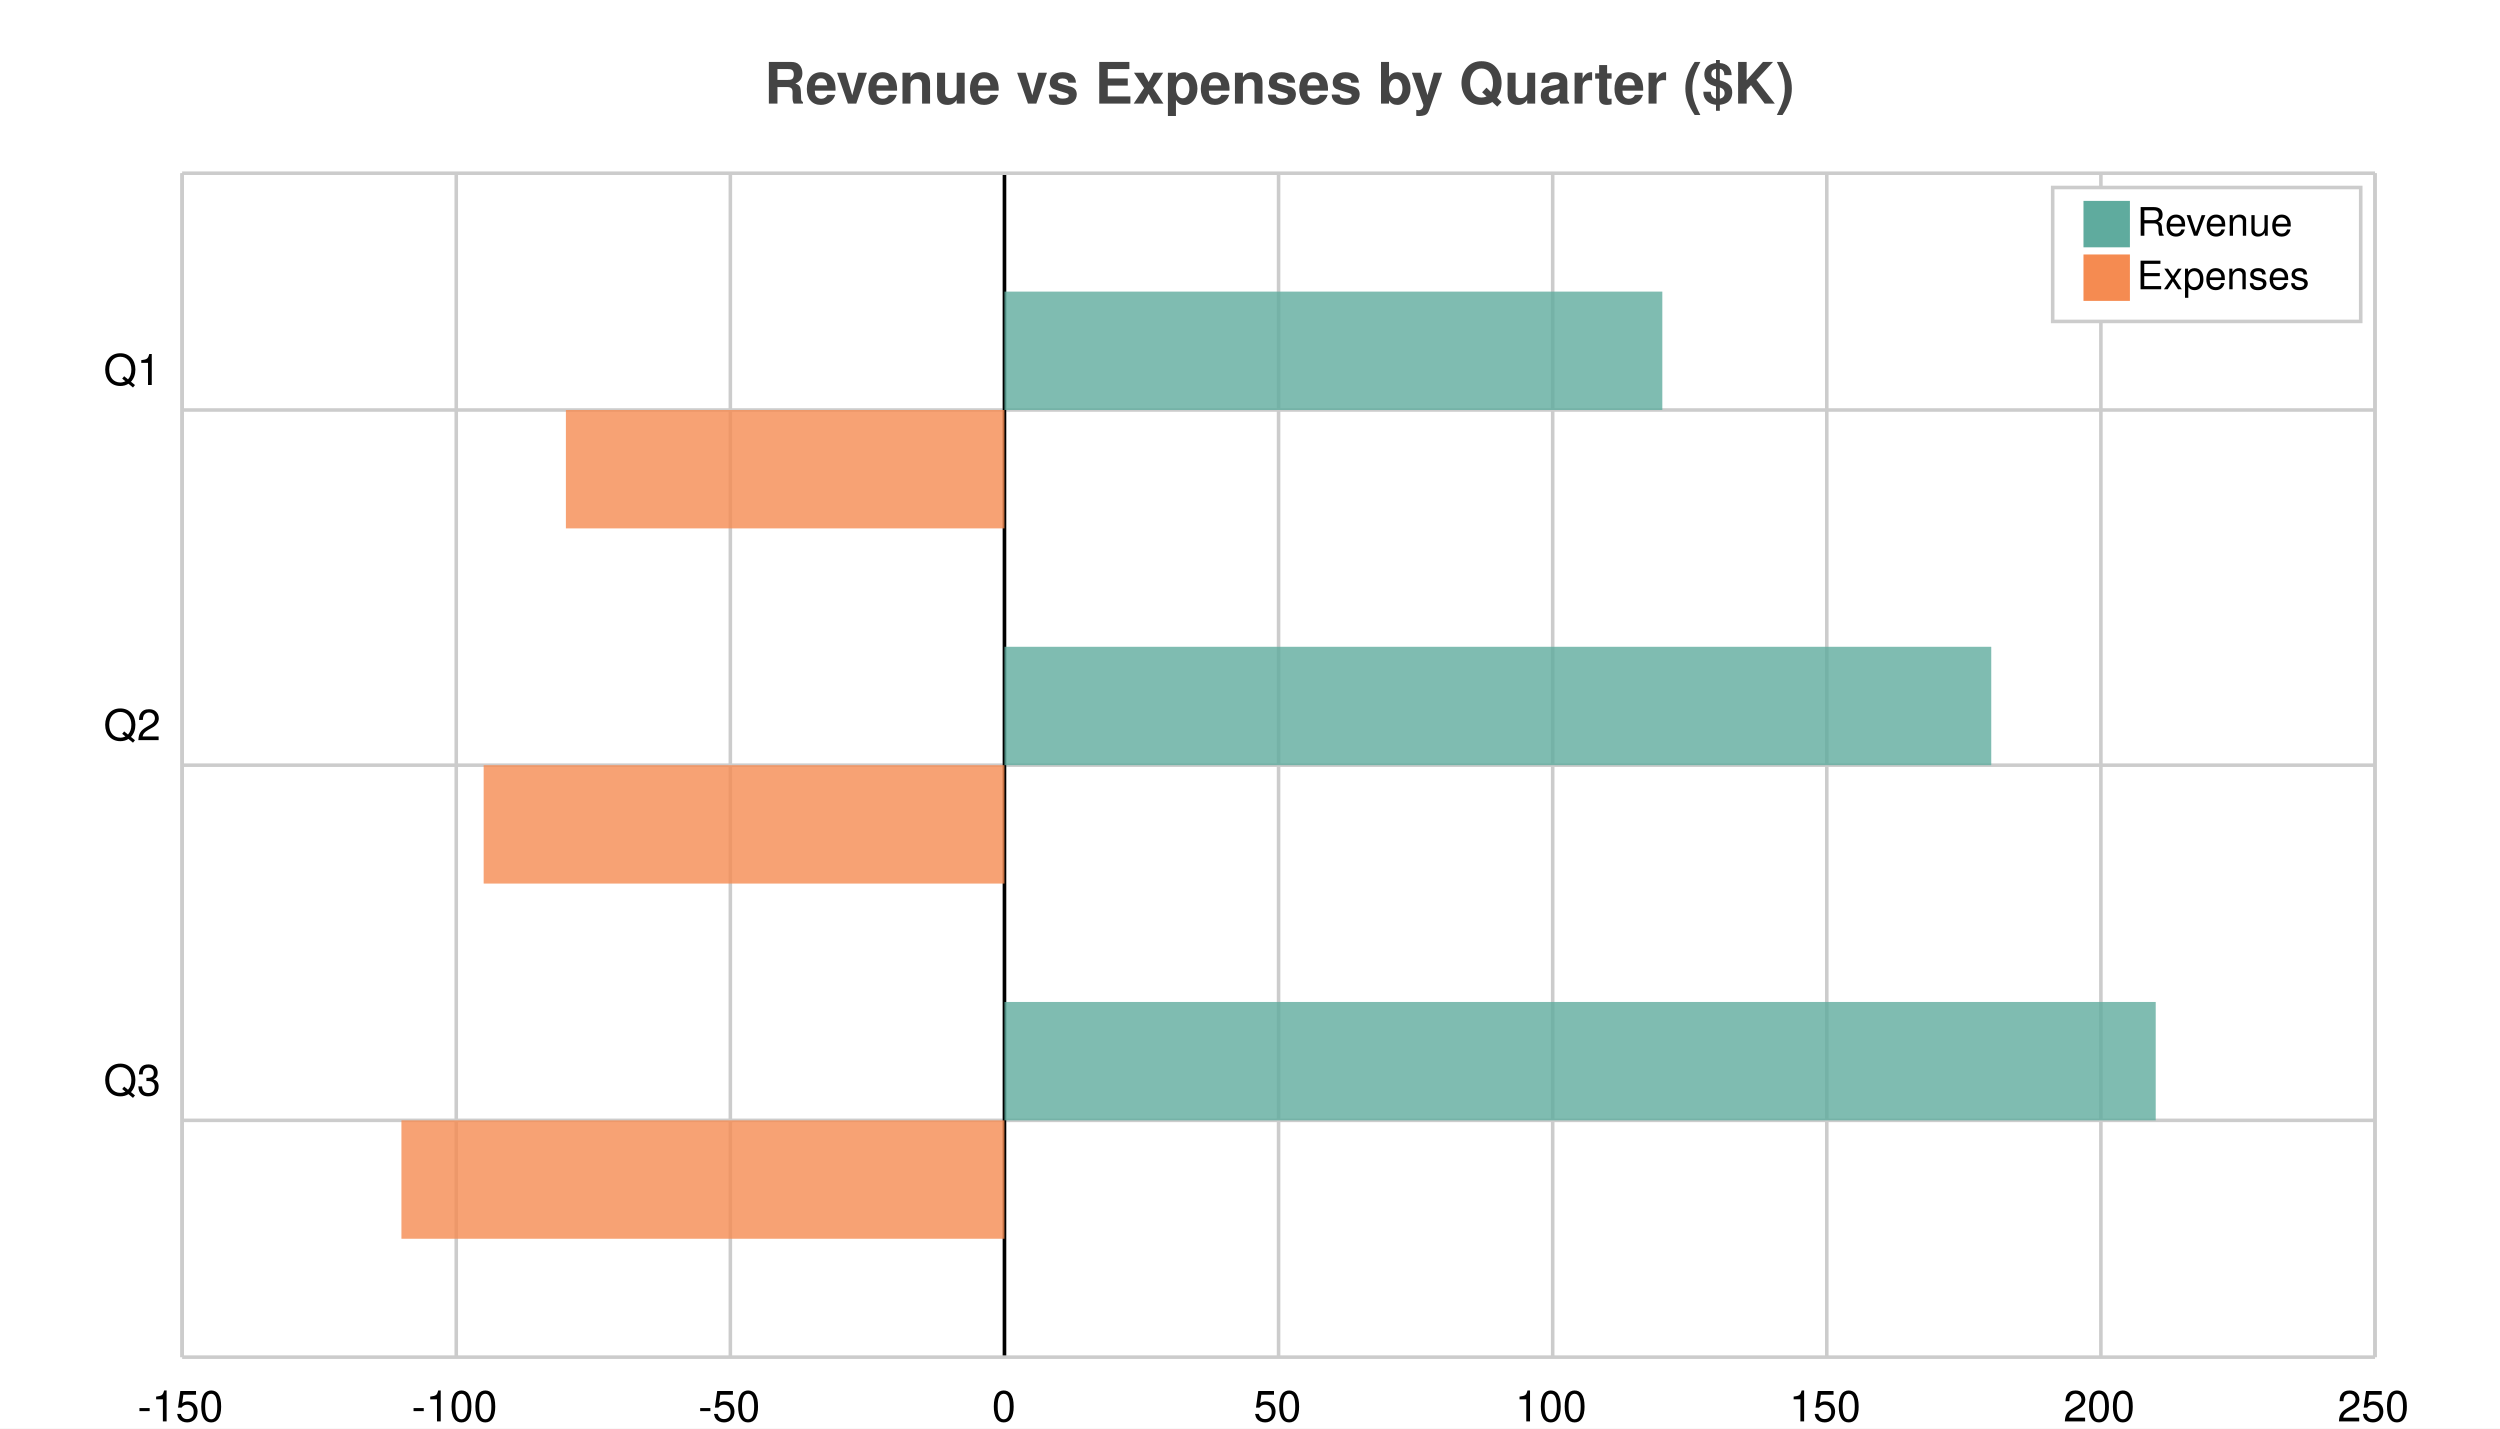
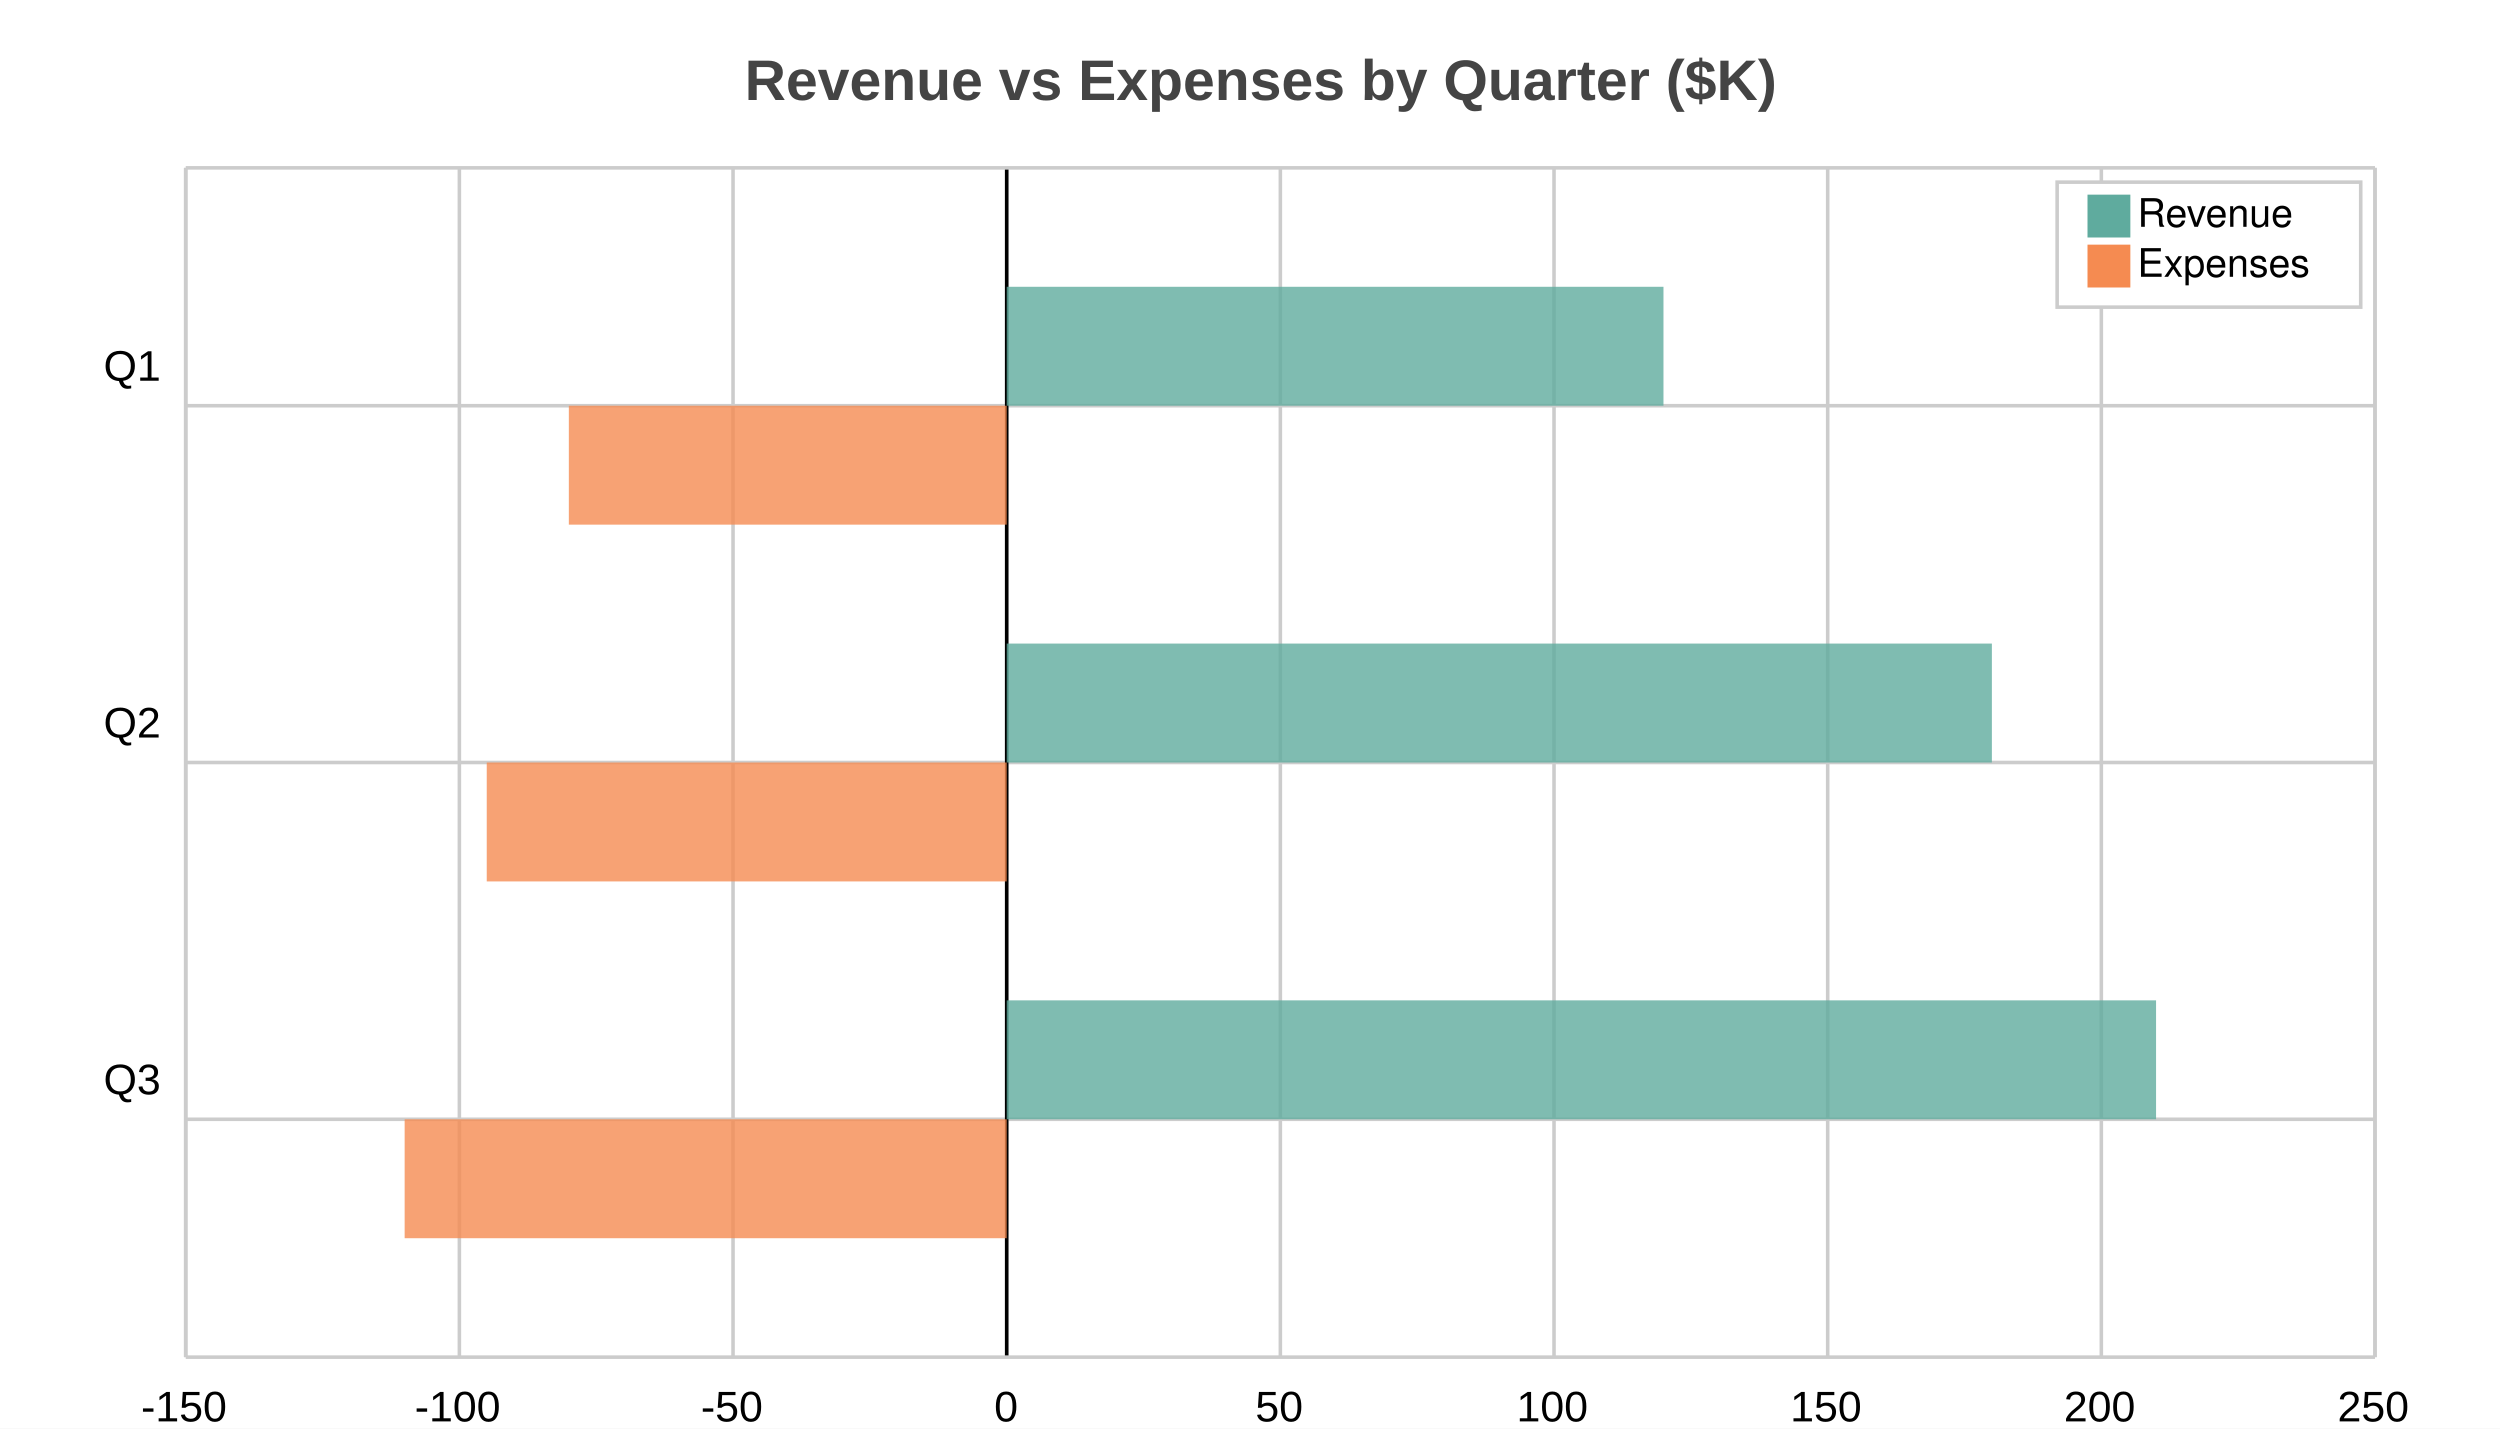
<svg xmlns="http://www.w3.org/2000/svg" width="700" height="400" viewBox="0 0 700 400">
  <path fill="white" d="M0 0 h700 v400 h-700 v-400Z" />
-   <text transform="translate(-136.0, 19)" fill="#444444" font-family="Helvetica" font-weight="bold" font-size="16" x="350.0" y="10.0">Revenue vs Expenses by Quarter ($K)</text>
+   <text transform="translate(-141.5, 18)" fill="#444444" font-family="Arial" font-weight="bold" font-size="16" x="350.0" y="10.0">Revenue vs Expenses by Quarter ($K)</text>
  <g>
-     <path stroke="#CCCCCC" stroke-dasharray="None" d="M0 66.3 h614.0 M0 165.75 h614.0 M0 265.2 h614.0" transform="translate(51.0, 48.5)" />
-     <g font-size="12" font-family="Helvetica" transform="translate(45.0, 48.5)">
-       <text x="0" y="66.3" transform="translate(-16, -7.0)">Q1</text>
-       <text x="0" y="165.75" transform="translate(-16, -7.0)">Q2</text>
-       <text x="0" y="265.2" transform="translate(-16, -7.0)">Q3</text>
+     <path stroke="#CCCCCC" stroke-dasharray="None" d="M0 66.6 h613.0 M0 166.5 h613.0 M0 266.4 h613.0" transform="translate(52.0, 47.0)" />
+     <g font-size="12" font-family="Arial" transform="translate(46.0, 47.0)">
+       <text x="0" y="66.6" transform="translate(-17, -7.0)">Q1</text>
+       <text x="0" y="166.5" transform="translate(-17, -7.0)">Q2</text>
+       <text x="0" y="266.4" transform="translate(-17, -7.0)">Q3</text>
    </g>
  </g>
  <g>
-     <path stroke="#CCCCCC" stroke-dasharray="None" d="M614.0 0 v331.5 M537.25 0 v331.5 M460.5 0 v331.5 M383.75 0 v331.5 M307.0 0 v331.5 M230.25 0 v331.5 M153.5 0 v331.5 M76.75 0 v331.5 M0.0 0 v331.5" transform="translate(51.0, 48.5)" />
-     <g font-size="12" font-family="Helvetica" transform="translate(51.0, 66.5)">
-       <text x="614.0" y="331.5" transform="translate(-10.5, 0)">250</text>
-       <text x="537.25" y="331.5" transform="translate(-10.5, 0)">200</text>
-       <text x="460.5" y="331.5" transform="translate(-10.5, 0)">150</text>
-       <text x="383.75" y="331.5" transform="translate(-10.5, 0)">100</text>
-       <text x="307.0" y="331.5" transform="translate(-7.0, 0)">50</text>
-       <text x="230.25" y="331.5" transform="translate(-3.5, 0)">0</text>
-       <text x="153.5" y="331.5" transform="translate(-9.0, 0)">-50</text>
-       <text x="76.75" y="331.5" transform="translate(-12.5, 0)">-100</text>
-       <text x="0.0" y="331.5" transform="translate(-12.5, 0)">-150</text>
+     <path stroke="#CCCCCC" stroke-dasharray="None" d="M613.0 0 v333.0 M536.375 0 v333.0 M459.75 0 v333.0 M383.125 0 v333.0 M306.5 0 v333.0 M229.875 0 v333.0 M153.25 0 v333.0 M76.625 0 v333.0 M0.0 0 v333.0" transform="translate(52.0, 47.0)" />
+     <g font-size="12" font-family="Arial" transform="translate(52.0, 65.0)">
+       <text x="613.0" y="333.0" transform="translate(-10.5, 0)">250</text>
+       <text x="536.375" y="333.0" transform="translate(-10.5, 0)">200</text>
+       <text x="459.75" y="333.0" transform="translate(-10.5, 0)">150</text>
+       <text x="383.125" y="333.0" transform="translate(-10.5, 0)">100</text>
+       <text x="306.5" y="333.0" transform="translate(-7.0, 0)">50</text>
+       <text x="229.875" y="333.0" transform="translate(-3.5, 0)">0</text>
+       <text x="153.25" y="333.0" transform="translate(-9.0, 0)">-50</text>
+       <text x="76.625" y="333.0" transform="translate(-12.5, 0)">-100</text>
+       <text x="0.0" y="333.0" transform="translate(-12.5, 0)">-150</text>
    </g>
  </g>
-   <path transform="translate(51.0, 48.5)" d="M230.25 0 v331.5z" stroke="black" />
+   <path transform="translate(52.0, 47.0)" d="M229.875 0 v333.0z" stroke="black" />
  <g>
-     <g opacity="0.8" transform="translate(51.0, 48.5)">
-       <path d="M230.25 33.15 h184.2 v33.15 h-184.2 v-33.15Z M230.25 132.6 h276.3 v33.15 h-276.3 v-33.15Z M230.25 232.05 h322.35 v33.15 h-322.35 v-33.15Z" fill="#5fab9e" />
-       <path d="M107.45 66.3 h122.8 v33.15 h-122.8 v-33.15Z M84.425 165.75 h145.825 v33.15 h-145.825 v-33.15Z M61.4 265.2 h168.85 v33.15 h-168.85 v-33.15Z" fill="#f58b51" />
+     <g opacity="0.8" transform="translate(52.0, 47.0)">
+       <path d="M229.875 33.3 h183.9 v33.3 h-183.9 v-33.3Z M229.875 133.2 h275.85 v33.3 h-275.85 v-33.3Z M229.875 233.1 h321.825 v33.3 h-321.825 v-33.3Z" fill="#5fab9e" />
+       <path d="M107.275 66.6 h122.6 v33.3 h-122.6 v-33.3Z M84.288 166.5 h145.587 v33.3 h-145.587 v-33.3Z M61.3 266.4 h168.575 v33.3 h-168.575 v-33.3Z" fill="#f58b51" />
    </g>
-     <path stroke="#CCCCCC" stroke-dasharray="None" d="M0 331.5 h614.0" transform="translate(51.0, 48.5)" />
-     <path stroke="#CCCCCC" stroke-dasharray="None" d="M0 0 h614.0" transform="translate(51.0, 48.5)" />
-     <path stroke="#CCCCCC" stroke-dasharray="None" d="M0 0 v331.5" transform="translate(51.0, 48.5)" />
-     <path stroke="#CCCCCC" stroke-dasharray="None" d="M614.0 0 v331.5" transform="translate(51.0, 48.5)" />
+     <path stroke="#CCCCCC" stroke-dasharray="None" d="M0 333.0 h613.0" transform="translate(52.0, 47.0)" />
+     <path stroke="#CCCCCC" stroke-dasharray="None" d="M0 0 h613.0" transform="translate(52.0, 47.0)" />
+     <path stroke="#CCCCCC" stroke-dasharray="None" d="M0 0 v333.0" transform="translate(52.0, 47.0)" />
+     <path stroke="#CCCCCC" stroke-dasharray="None" d="M613.0 0 v333.0" transform="translate(52.0, 47.0)" />
  </g>
  <g>
-     <rect transform="translate(-8.625, -3.75)" x="583.375" y="56.25" width="86.25" height="37.5" fill="#ffffff" stroke="#CCCCCC" />
-     <g transform="translate(0, 13)">
-       <rect y="43.25" x="583.375" width="13" height="13" fill="#5fab9e" />
-       <text y="53.0" x="598.375" font-size="11" font-family="Helvetica">Revenue</text>
+     <rect transform="translate(-8.5, -3.5)" x="584.5" y="54.5" width="85.0" height="35.0" fill="#ffffff" stroke="#CCCCCC" />
+     <g transform="translate(0, 12)">
+       <rect y="42.5" x="584.5" width="12" height="12" fill="#5fab9e" />
+       <text y="51.5" x="598.5" font-size="11" font-family="Helvetica">Revenue</text>
    </g>
-     <g transform="translate(0, 15)">
-       <rect y="56.25" x="583.375" width="13" height="13" fill="#f58b51" />
-       <text y="66.0" x="598.375" font-size="11" font-family="Helvetica">Expenses</text>
+     <g transform="translate(0, 14)">
+       <rect y="54.5" x="584.5" width="12" height="12" fill="#f58b51" />
+       <text y="63.5" x="598.5" font-size="11" font-family="Helvetica">Expenses</text>
    </g>
  </g>
</svg>
